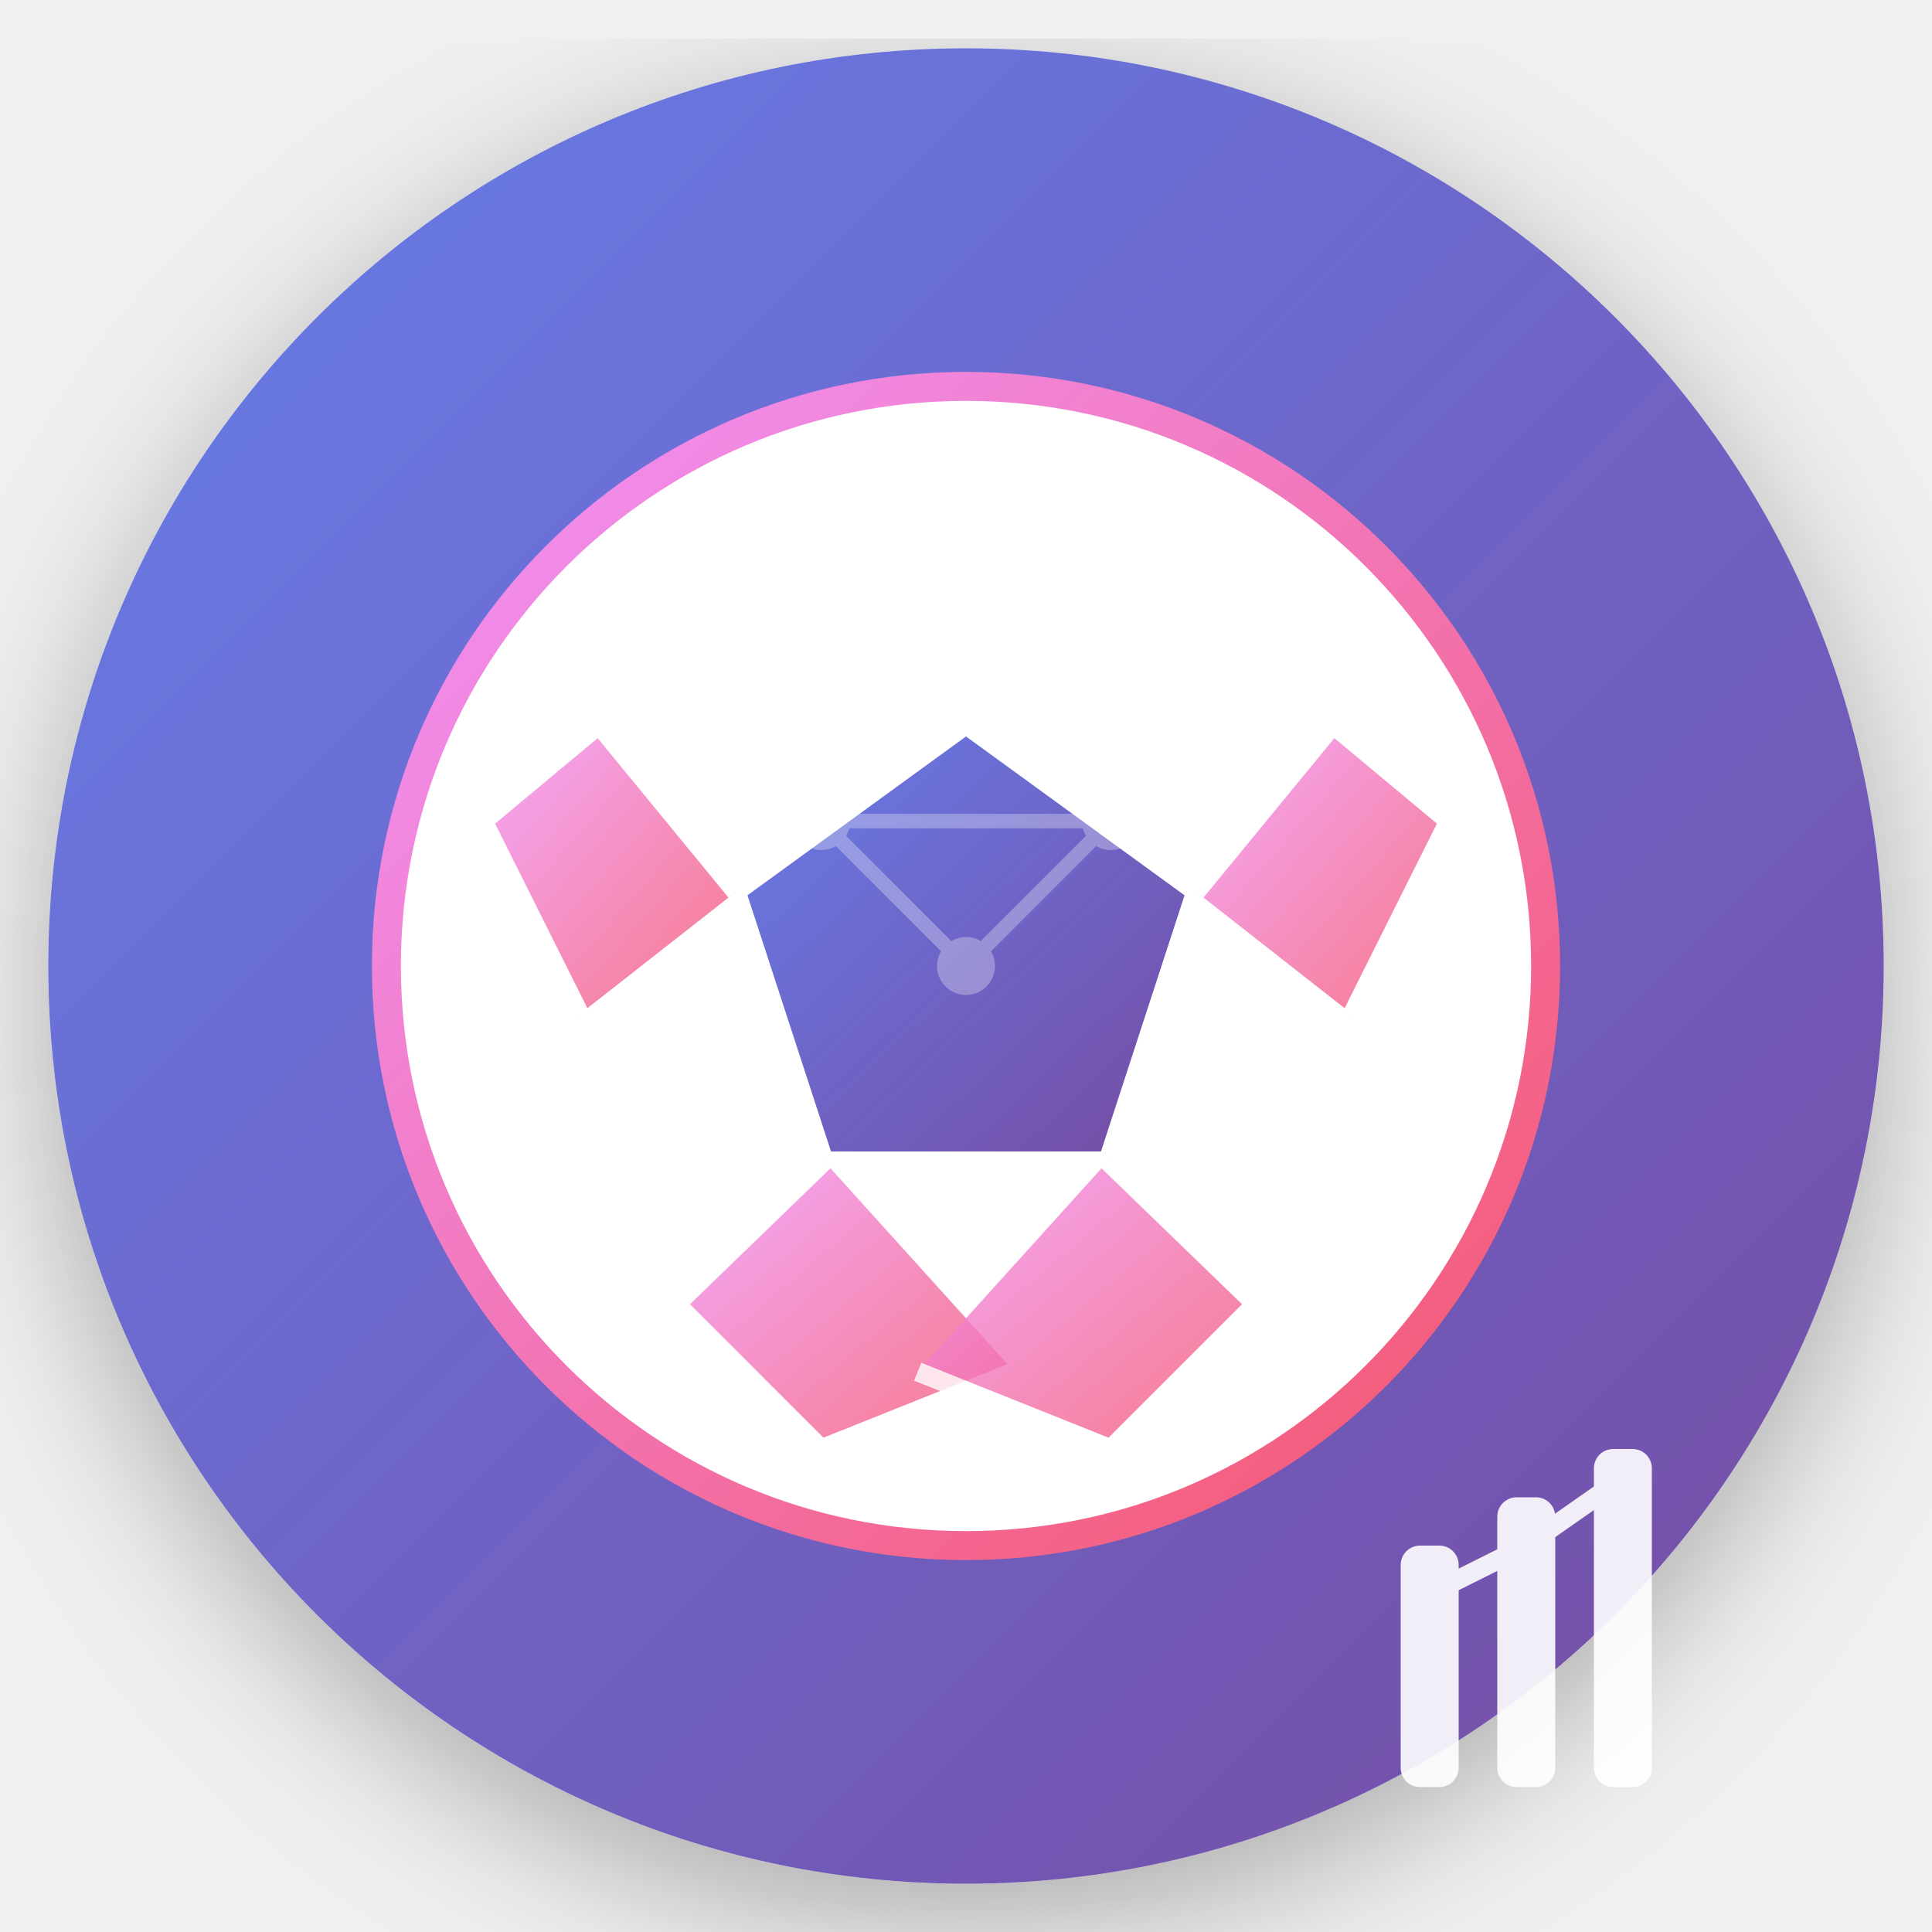
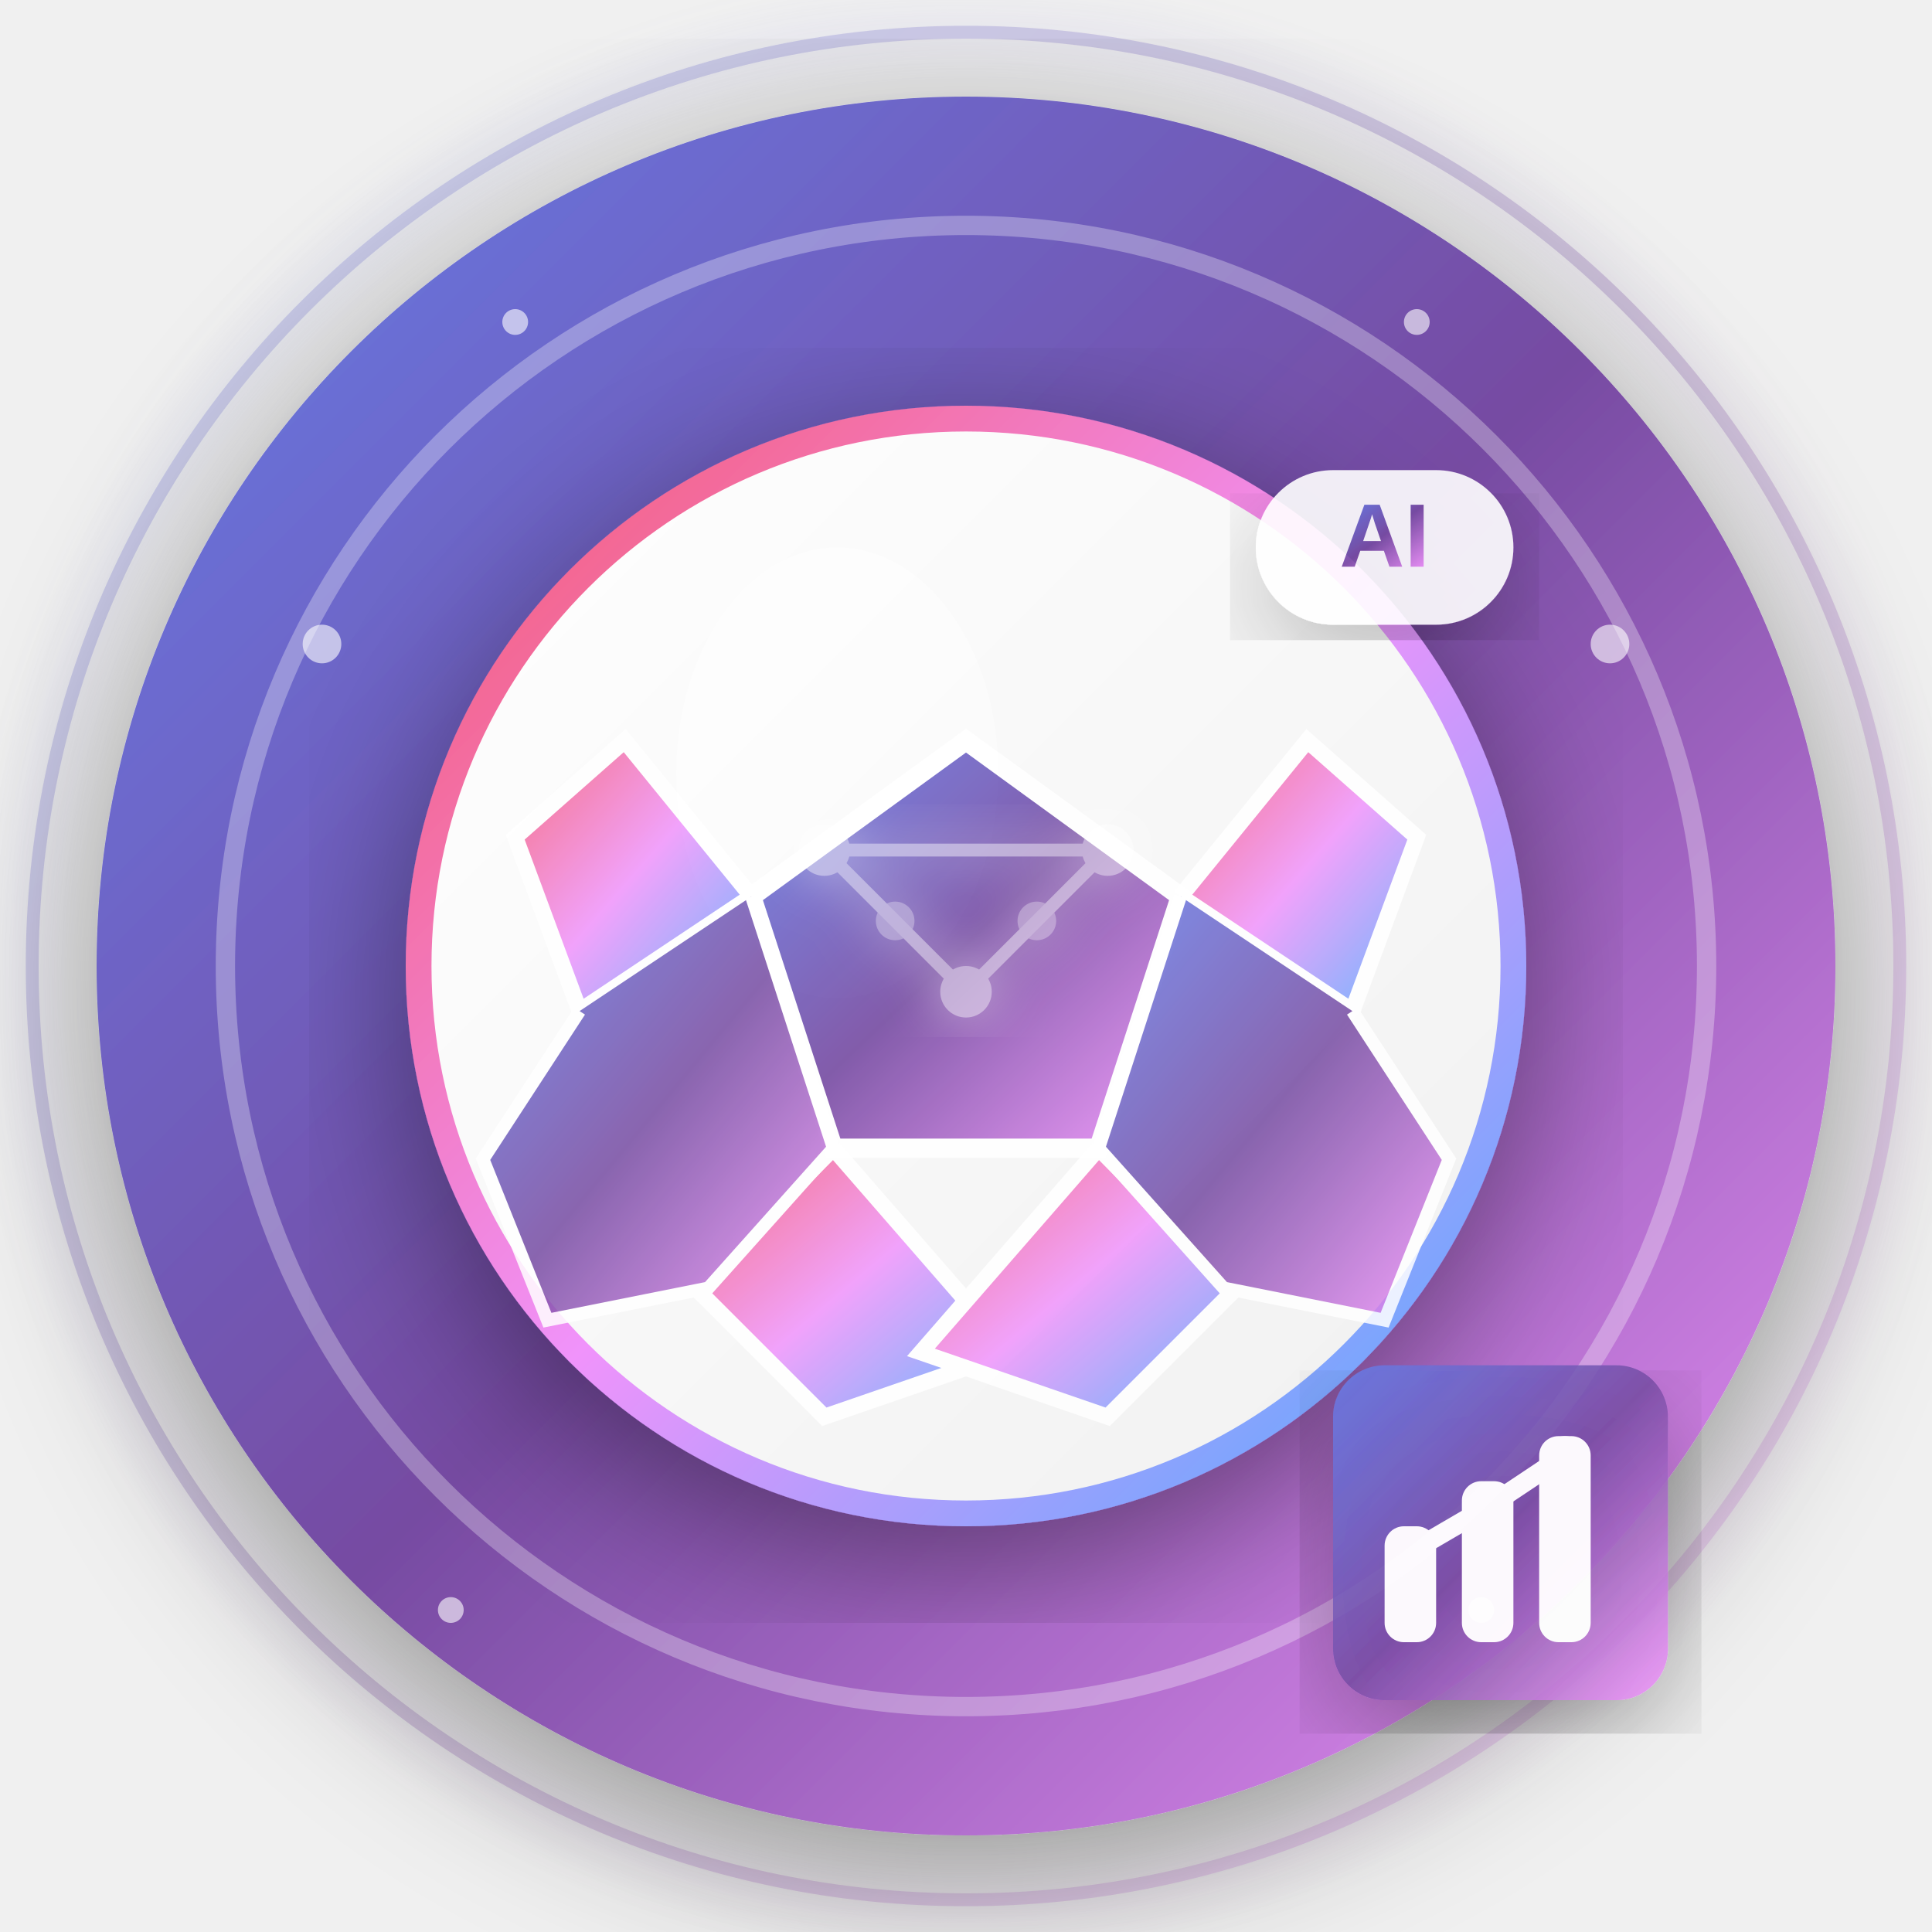
- <svg xmlns="http://www.w3.org/2000/svg" width="200" height="200" viewBox="0 0 200 200">
+ <svg xmlns="http://www.w3.org/2000/svg" width="300" height="300" viewBox="0 0 300 300">
  <defs>
    <linearGradient id="mainGradient" x1="0%" y1="0%" x2="100%" y2="100%">
      <stop offset="0%" style="stop-color:#667eea;stop-opacity:1" />
-       <stop offset="100%" style="stop-color:#764ba2;stop-opacity:1" />
+       <stop offset="50%" style="stop-color:#764ba2;stop-opacity:1" />
+       <stop offset="100%" style="stop-color:#f093fb;stop-opacity:1" />
    </linearGradient>
    <linearGradient id="accentGradient" x1="0%" y1="0%" x2="100%" y2="100%">
-       <stop offset="0%" style="stop-color:#f093fb;stop-opacity:1" />
-       <stop offset="100%" style="stop-color:#f5576c;stop-opacity:1" />
+       <stop offset="0%" style="stop-color:#f5576c;stop-opacity:1" />
+       <stop offset="50%" style="stop-color:#f093fb;stop-opacity:1" />
+       <stop offset="100%" style="stop-color:#4facfe;stop-opacity:1" />
    </linearGradient>
+     <linearGradient id="ballGradient" x1="0%" y1="0%" x2="100%" y2="100%">
+       <stop offset="0%" style="stop-color:#ffffff;stop-opacity:1" />
+       <stop offset="100%" style="stop-color:#f0f0f0;stop-opacity:1" />
+     </linearGradient>
+     <filter id="glow">
+       <feGaussianBlur stdDeviation="4" result="coloredBlur" />
+       <feMerge>
+         <feMergeNode in="coloredBlur" />
+         <feMergeNode in="SourceGraphic" />
+       </feMerge>
+     </filter>
    <filter id="shadow">
-       <feDropShadow dx="0" dy="4" stdDeviation="8" flood-opacity="0.3" />
+       <feDropShadow dx="0" dy="6" stdDeviation="12" flood-opacity="0.4" />
    </filter>
  </defs>
-   <circle cx="100" cy="100" r="95" fill="url(#mainGradient)" filter="url(#shadow)" />
-   <g transform="translate(100, 100)">
-     <circle cx="0" cy="0" r="60" fill="white" stroke="url(#accentGradient)" stroke-width="3" />
-     <polygon points="0,-25 -23.8,-7.7 -14.7,20.2 14.7,20.2 23.8,-7.7" fill="url(#mainGradient)" stroke="white" stroke-width="2" />
-     <path d="M -23.8,-7.7 L -38,-25 L -50,-15 L -40,5" fill="url(#accentGradient)" stroke="white" stroke-width="2" opacity="0.8" />
-     <path d="M 23.8,-7.7 L 38,-25 L 50,-15 L 40,5" fill="url(#accentGradient)" stroke="white" stroke-width="2" opacity="0.8" />
-     <path d="M -14.7,20.2 L -30,35 L -15,50 L 5,42" fill="url(#accentGradient)" stroke="white" stroke-width="2" opacity="0.8" />
-     <path d="M 14.7,20.2 L 30,35 L 15,50 L -5,42" fill="url(#accentGradient)" stroke="white" stroke-width="2" opacity="0.8" />
-     <g transform="translate(0, -15)" opacity="0.3">
-       <circle cx="-15" cy="0" r="3" fill="white" />
-       <circle cx="15" cy="0" r="3" fill="white" />
-       <circle cx="0" cy="15" r="3" fill="white" />
-       <line x1="-15" y1="0" x2="15" y2="0" stroke="white" stroke-width="1.5" />
-       <line x1="-15" y1="0" x2="0" y2="15" stroke="white" stroke-width="1.5" />
-       <line x1="15" y1="0" x2="0" y2="15" stroke="white" stroke-width="1.5" />
+   <circle cx="150" cy="150" r="145" fill="none" stroke="url(#mainGradient)" stroke-width="2" opacity="0.3" filter="url(#glow)" />
+   <circle cx="150" cy="150" r="135" fill="url(#mainGradient)" filter="url(#shadow)" />
+   <circle cx="150" cy="150" r="115" fill="none" stroke="white" stroke-width="3" opacity="0.3" />
+   <g transform="translate(150, 150)">
+     <circle cx="0" cy="0" r="85" fill="url(#ballGradient)" stroke="url(#accentGradient)" stroke-width="4" filter="url(#shadow)" />
+     <ellipse cx="-20" cy="-30" rx="25" ry="35" fill="white" opacity="0.4" />
+     <polygon points="0,-35 -33.3,-10.8 -20.6,28.3 20.6,28.3 33.3,-10.8" fill="url(#mainGradient)" stroke="white" stroke-width="3" opacity="0.9" />
+     <g opacity="0.85">
+       <path d="M -33.3,-10.8 L -53,-35 L -70,-20 L -60,7 L -33.3,-10.8" fill="url(#accentGradient)" stroke="white" stroke-width="2.5" />
+       <path d="M 33.3,-10.8 L 53,-35 L 70,-20 L 60,7 L 33.3,-10.8" fill="url(#accentGradient)" stroke="white" stroke-width="2.5" />
+       <path d="M -20.6,28.3 L -42,50 L -22,70 L 7,60 L -20.6,28.3" fill="url(#accentGradient)" stroke="white" stroke-width="2.5" />
+       <path d="M 20.6,28.3 L 42,50 L 22,70 L -7,60 L 20.6,28.3" fill="url(#accentGradient)" stroke="white" stroke-width="2.5" />
+       <path d="M -60,7 L -75,30 L -65,55 L -40,50 L -20.6,28.3 L -33.3,-10.8" fill="url(#mainGradient)" stroke="white" stroke-width="2" />
+       <path d="M 60,7 L 75,30 L 65,55 L 40,50 L 20.6,28.3 L 33.3,-10.8" fill="url(#mainGradient)" stroke="white" stroke-width="2" />
+     </g>
+     <g transform="translate(0, -18)" opacity="0.5" filter="url(#glow)">
+       <circle cx="-22" cy="0" r="4" fill="white" />
+       <circle cx="22" cy="0" r="4" fill="white" />
+       <circle cx="0" cy="22" r="4" fill="white" />
+       <circle cx="-11" cy="11" r="3" fill="white" opacity="0.7" />
+       <circle cx="11" cy="11" r="3" fill="white" opacity="0.7" />
+       <line x1="-22" y1="0" x2="22" y2="0" stroke="white" stroke-width="2" />
+       <line x1="-22" y1="0" x2="0" y2="22" stroke="white" stroke-width="2" />
+       <line x1="22" y1="0" x2="0" y2="22" stroke="white" stroke-width="2" />
+       <line x1="-22" y1="0" x2="-11" y2="11" stroke="white" stroke-width="1.5" opacity="0.7" />
+       <line x1="22" y1="0" x2="11" y2="11" stroke="white" stroke-width="1.5" opacity="0.7" />
+       <line x1="-11" y1="11" x2="0" y2="22" stroke="white" stroke-width="1.5" opacity="0.7" />
+       <line x1="11" y1="11" x2="0" y2="22" stroke="white" stroke-width="1.5" opacity="0.7" />
    </g>
  </g>
-   <g transform="translate(145, 145)" opacity="0.9">
-     <rect x="0" y="15" width="6" height="25" rx="2" fill="white" />
-     <rect x="10" y="10" width="6" height="30" rx="2" fill="white" />
-     <rect x="20" y="5" width="6" height="35" rx="2" fill="white" />
-     <polyline points="3,20 13,15 23,8" stroke="white" stroke-width="2" fill="none" />
+   <g transform="translate(210, 215)" opacity="0.95" filter="url(#shadow)">
+     <rect x="-3" y="-3" width="52" height="52" rx="8" fill="url(#mainGradient)" opacity="0.9" />
+     <rect x="5" y="22" width="8" height="18" rx="3" fill="white" />
+     <rect x="17" y="15" width="8" height="25" rx="3" fill="white" />
+     <rect x="29" y="8" width="8" height="32" rx="3" fill="white" />
+     <polyline points="9,26 21,19 33,11" stroke="white" stroke-width="3" fill="none" stroke-linecap="round" />
+     <circle cx="9" cy="26" r="3" fill="white" />
+     <circle cx="21" cy="19" r="3" fill="white" />
+     <circle cx="33" cy="11" r="3" fill="white" />
+   </g>
+   <g transform="translate(215, 85)" opacity="0.9" filter="url(#shadow)">
+     <rect x="-20" y="-12" width="40" height="24" rx="12" fill="white" />
+     <text x="0" y="3" font-family="Arial, sans-serif" font-size="14" font-weight="bold" fill="url(#mainGradient)" text-anchor="middle">AI</text>
+   </g>
+   <g opacity="0.6" fill="white">
+     <circle cx="50" cy="100" r="3" />
+     <circle cx="80" cy="50" r="2" />
+     <circle cx="250" cy="100" r="3" />
+     <circle cx="220" cy="50" r="2" />
+     <circle cx="70" cy="250" r="2" />
+     <circle cx="230" cy="250" r="2" />
  </g>
</svg>
